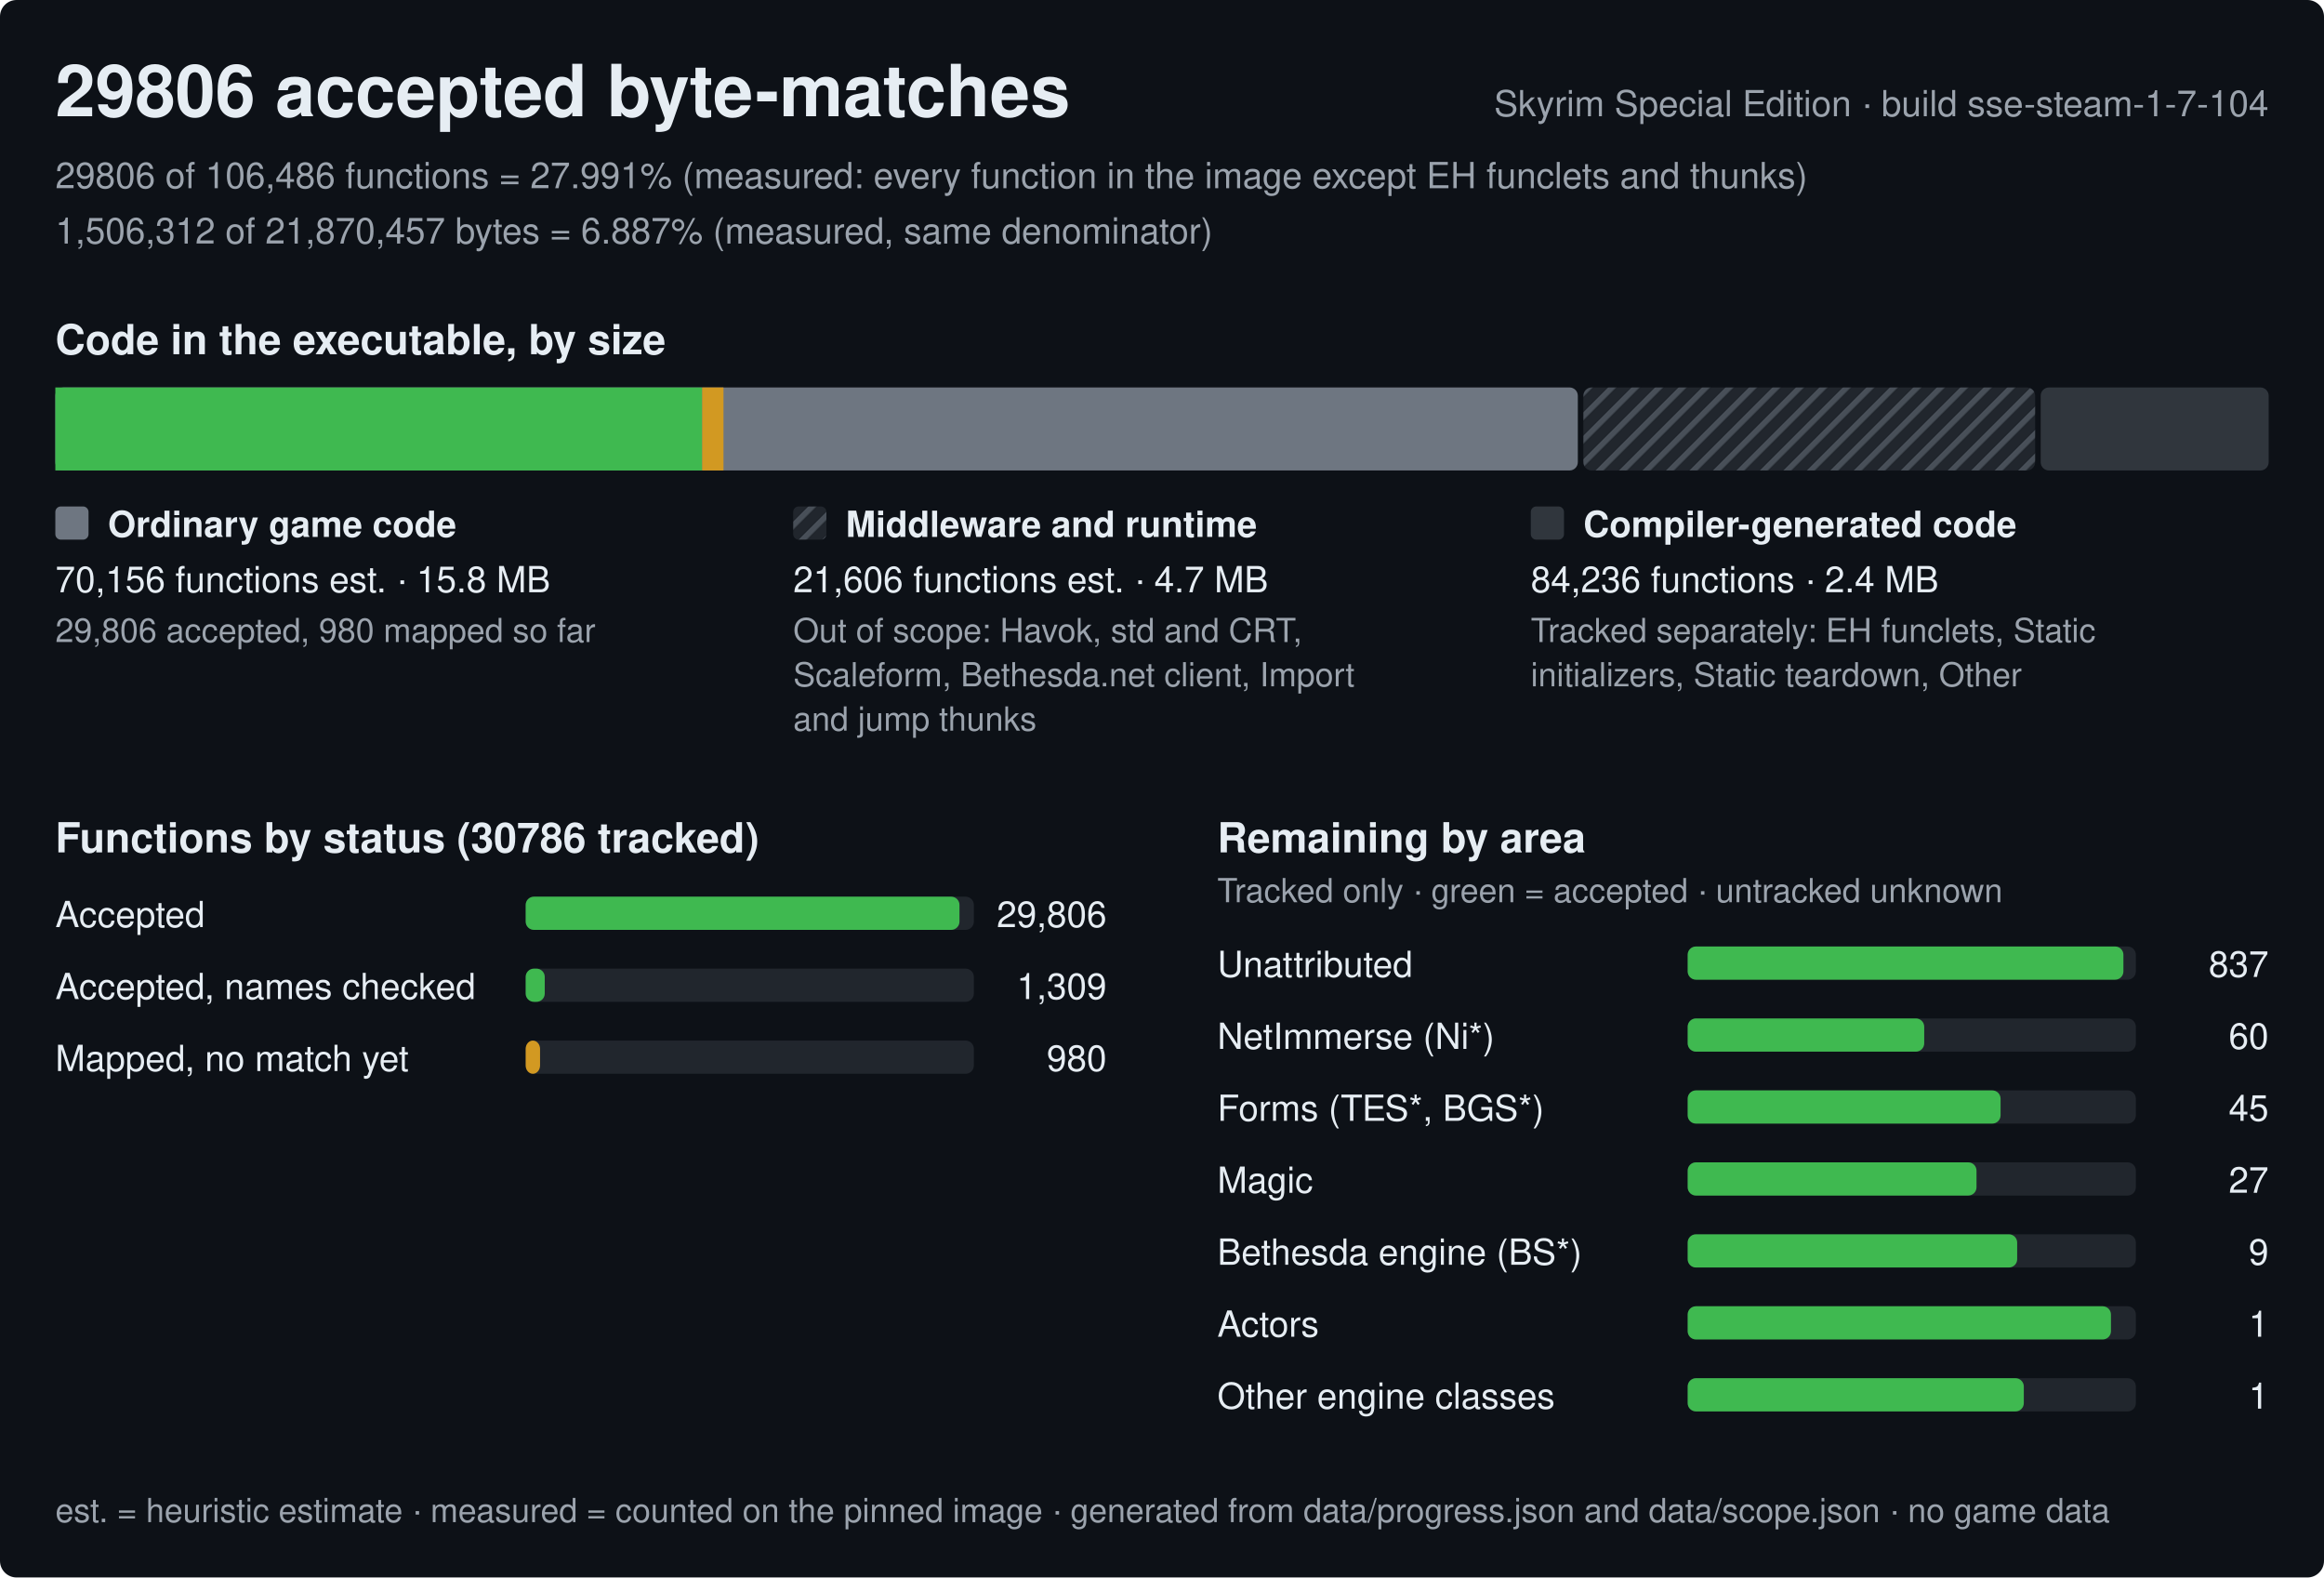
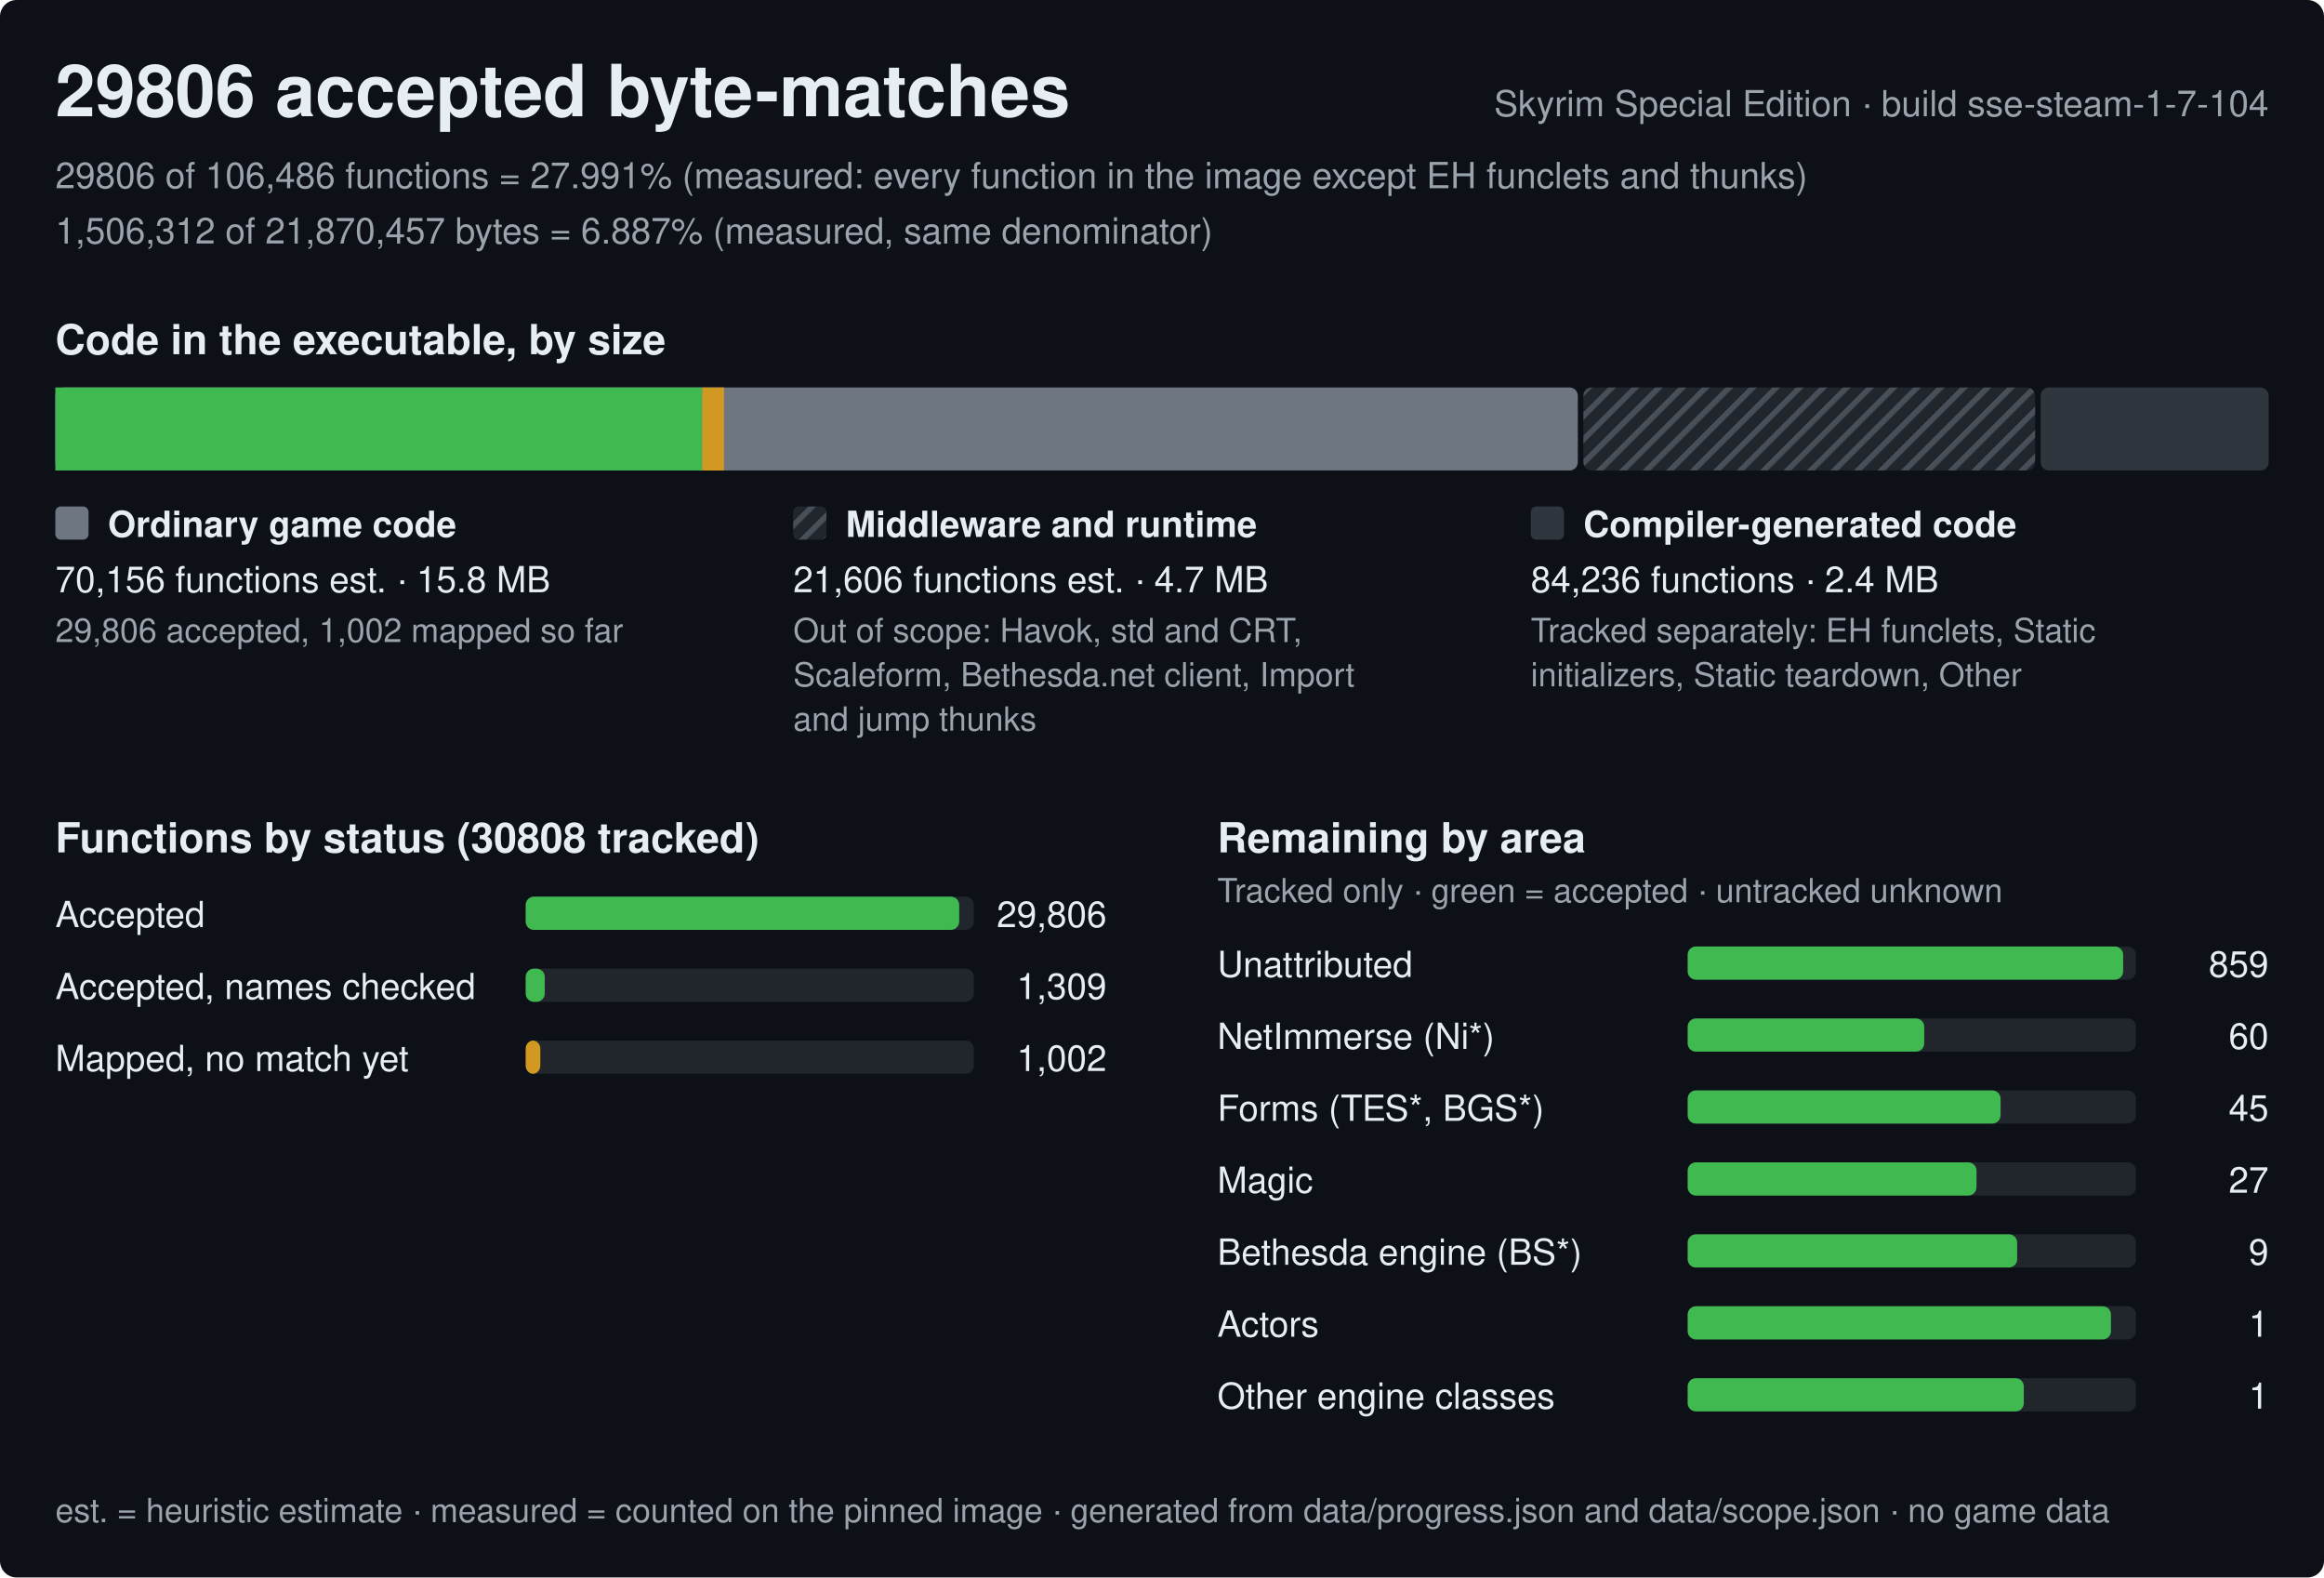
<svg xmlns="http://www.w3.org/2000/svg" width="840" height="570" viewBox="0 0 840 570" role="img" aria-label="Progress of the Skyrim Special Edition byte-matching reconstruction, build sse-steam-1-7-104">
  <style>text{font-family:-apple-system,BlinkMacSystemFont,'Segoe UI',Helvetica,Arial,sans-serif;fill:#e6edf3;white-space:pre}.h{font-size:26px;font-weight:600}.st{font-size:15px;font-weight:600}.lb{font-size:13px;font-weight:600}.bl{font-size:12px;font-weight:600;stroke:#0d1117;stroke-width:3px;paint-order:stroke;stroke-linejoin:round}.rl{font-size:13px}.fn{font-size:12px;fill:#9ba3ad}.mu{fill:#9ba3ad}</style>
  <defs>
    <pattern id="hx" width="6" height="6" patternUnits="userSpaceOnUse" patternTransform="rotate(45)">
      <rect width="6" height="6" fill="#21262d" />
      <rect width="2" height="6" fill="#484f58" />
    </pattern>
  </defs>
  <rect width="840" height="570" rx="6" fill="#0d1117" />
  <text x="20" y="42" class="h">29806 accepted byte-matches</text>
  <text x="820" y="42" class="rl mu" text-anchor="end">Skyrim Special Edition · build sse-steam-1-7-104</text>
  <text x="20" y="68" class="rl mu">29806 of 106,486 functions = 27.991% (measured: every function in the image except EH funclets and thunks)</text>
  <text x="20" y="88" class="rl mu">1,506,312 of 21,870,457 bytes = 6.887% (measured, same denominator)</text>
  <text x="20" y="128" class="st">Code in the executable, by size</text>
  <rect x="20" y="140" width="550.3" height="30" rx="3" fill="#6e7681" />
  <rect x="20" y="140" width="233.8" height="30" fill="#3fb950" />
-   <rect x="253.8" y="140" width="7.7" height="30" fill="#d29922" />
+   <rect x="253.8" y="140" width="7.9" height="30" fill="#d29922" />
  <rect x="572.3" y="140" width="163.3" height="30" rx="3" fill="url(#hx)" />
  <rect x="737.6" y="140" width="82.4" height="30" rx="3" fill="#30363d" />
  <rect x="20" y="183" width="12" height="12" rx="2" fill="#6e7681" />
  <text x="39" y="194" class="lb">Ordinary game code</text>
  <text x="20" y="214" class="rl">70,156 functions est. · 15.8 MB</text>
-   <text x="20" y="232" class="fn">29,806 accepted, 980 mapped so far</text>
+   <text x="20" y="232" class="fn">29,806 accepted, 1,002 mapped so far</text>
  <rect x="286.7" y="183" width="12" height="12" rx="2" fill="url(#hx)" />
  <text x="305.7" y="194" class="lb">Middleware and runtime</text>
  <text x="286.7" y="214" class="rl">21,606 functions est. · 4.7 MB</text>
  <text x="286.7" y="232" class="fn">Out of scope: Havok, std and CRT,</text>
  <text x="286.7" y="248" class="fn">Scaleform, Bethesda.net client, Import</text>
  <text x="286.7" y="264" class="fn">and jump thunks</text>
  <rect x="553.3" y="183" width="12" height="12" rx="2" fill="#30363d" />
  <text x="572.3" y="194" class="lb">Compiler-generated code</text>
  <text x="553.3" y="214" class="rl">84,236 functions · 2.4 MB</text>
  <text x="553.3" y="232" class="fn">Tracked separately: EH funclets, Static</text>
  <text x="553.3" y="248" class="fn">initializers, Static teardown, Other</text>
-   <text x="20" y="308" class="st">Functions by status (30786 tracked)</text>
+   <text x="20" y="308" class="st">Functions by status (30808 tracked)</text>
  <text x="20" y="335" class="rl">Accepted</text>
  <rect x="190" y="324" width="162.0" height="12" rx="3" fill="#21262d" />
-   <rect x="190" y="324" width="156.8" height="12" rx="3" fill="#3fb950" />
+   <rect x="190" y="324" width="156.7" height="12" rx="3" fill="#3fb950" />
  <text x="400.0" y="335" class="rl" text-anchor="end">29,806</text>
  <text x="20" y="361" class="rl">Accepted, names checked</text>
  <rect x="190" y="350" width="162.0" height="12" rx="3" fill="#21262d" />
  <rect x="190" y="350" width="6.9" height="12" rx="3" fill="#3fb950" />
  <text x="400.0" y="361" class="rl" text-anchor="end">1,309</text>
  <text x="20" y="387" class="rl">Mapped, no match yet</text>
  <rect x="190" y="376" width="162.0" height="12" rx="3" fill="#21262d" />
-   <rect x="190" y="376" width="5.2" height="12" rx="3" fill="#d29922" />
-   <text x="400.0" y="387" class="rl" text-anchor="end">980</text>
+   <rect x="190" y="376" width="5.3" height="12" rx="3" fill="#d29922" />
+   <text x="400.0" y="387" class="rl" text-anchor="end">1,002</text>
  <text x="440.0" y="308" class="st">Remaining by area</text>
  <text x="440.0" y="326" class="fn">Tracked only · green = accepted · untracked unknown</text>
  <text x="440.0" y="353" class="rl">Unattributed</text>
  <rect x="610.0" y="342" width="162.0" height="12" rx="3" fill="#21262d" />
-   <rect x="610.0" y="342" width="157.5" height="12" rx="3" fill="#3fb950" />
-   <text x="820.0" y="353" class="rl" text-anchor="end">837</text>
+   <rect x="610.0" y="342" width="157.4" height="12" rx="3" fill="#3fb950" />
+   <text x="820.0" y="353" class="rl" text-anchor="end">859</text>
  <text x="440.0" y="379" class="rl">NetImmerse (Ni*)</text>
  <rect x="610.0" y="368" width="162.0" height="12" rx="3" fill="#21262d" />
  <rect x="610.0" y="368" width="85.5" height="12" rx="3" fill="#3fb950" />
  <text x="820.0" y="379" class="rl" text-anchor="end">60</text>
  <text x="440.0" y="405" class="rl">Forms (TES*, BGS*)</text>
  <rect x="610.0" y="394" width="162.0" height="12" rx="3" fill="#21262d" />
  <rect x="610.0" y="394" width="113.1" height="12" rx="3" fill="#3fb950" />
  <text x="820.0" y="405" class="rl" text-anchor="end">45</text>
  <text x="440.0" y="431" class="rl">Magic</text>
  <rect x="610.0" y="420" width="162.0" height="12" rx="3" fill="#21262d" />
  <rect x="610.0" y="420" width="104.4" height="12" rx="3" fill="#3fb950" />
  <text x="820.0" y="431" class="rl" text-anchor="end">27</text>
  <text x="440.0" y="457" class="rl">Bethesda engine (BS*)</text>
  <rect x="610.0" y="446" width="162.0" height="12" rx="3" fill="#21262d" />
  <rect x="610.0" y="446" width="119.1" height="12" rx="3" fill="#3fb950" />
  <text x="820.0" y="457" class="rl" text-anchor="end">9</text>
  <text x="440.0" y="483" class="rl">Actors</text>
  <rect x="610.0" y="472" width="162.0" height="12" rx="3" fill="#21262d" />
  <rect x="610.0" y="472" width="153" height="12" rx="3" fill="#3fb950" />
  <text x="820.0" y="483" class="rl" text-anchor="end">1</text>
  <text x="440.0" y="509" class="rl">Other engine classes</text>
  <rect x="610.0" y="498" width="162.0" height="12" rx="3" fill="#21262d" />
  <rect x="610.0" y="498" width="121.5" height="12" rx="3" fill="#3fb950" />
  <text x="820.0" y="509" class="rl" text-anchor="end">1</text>
  <text x="20" y="550" class="fn">est. = heuristic estimate · measured = counted on the pinned image · generated from data/progress.json and data/scope.json · no game data</text>
</svg>
